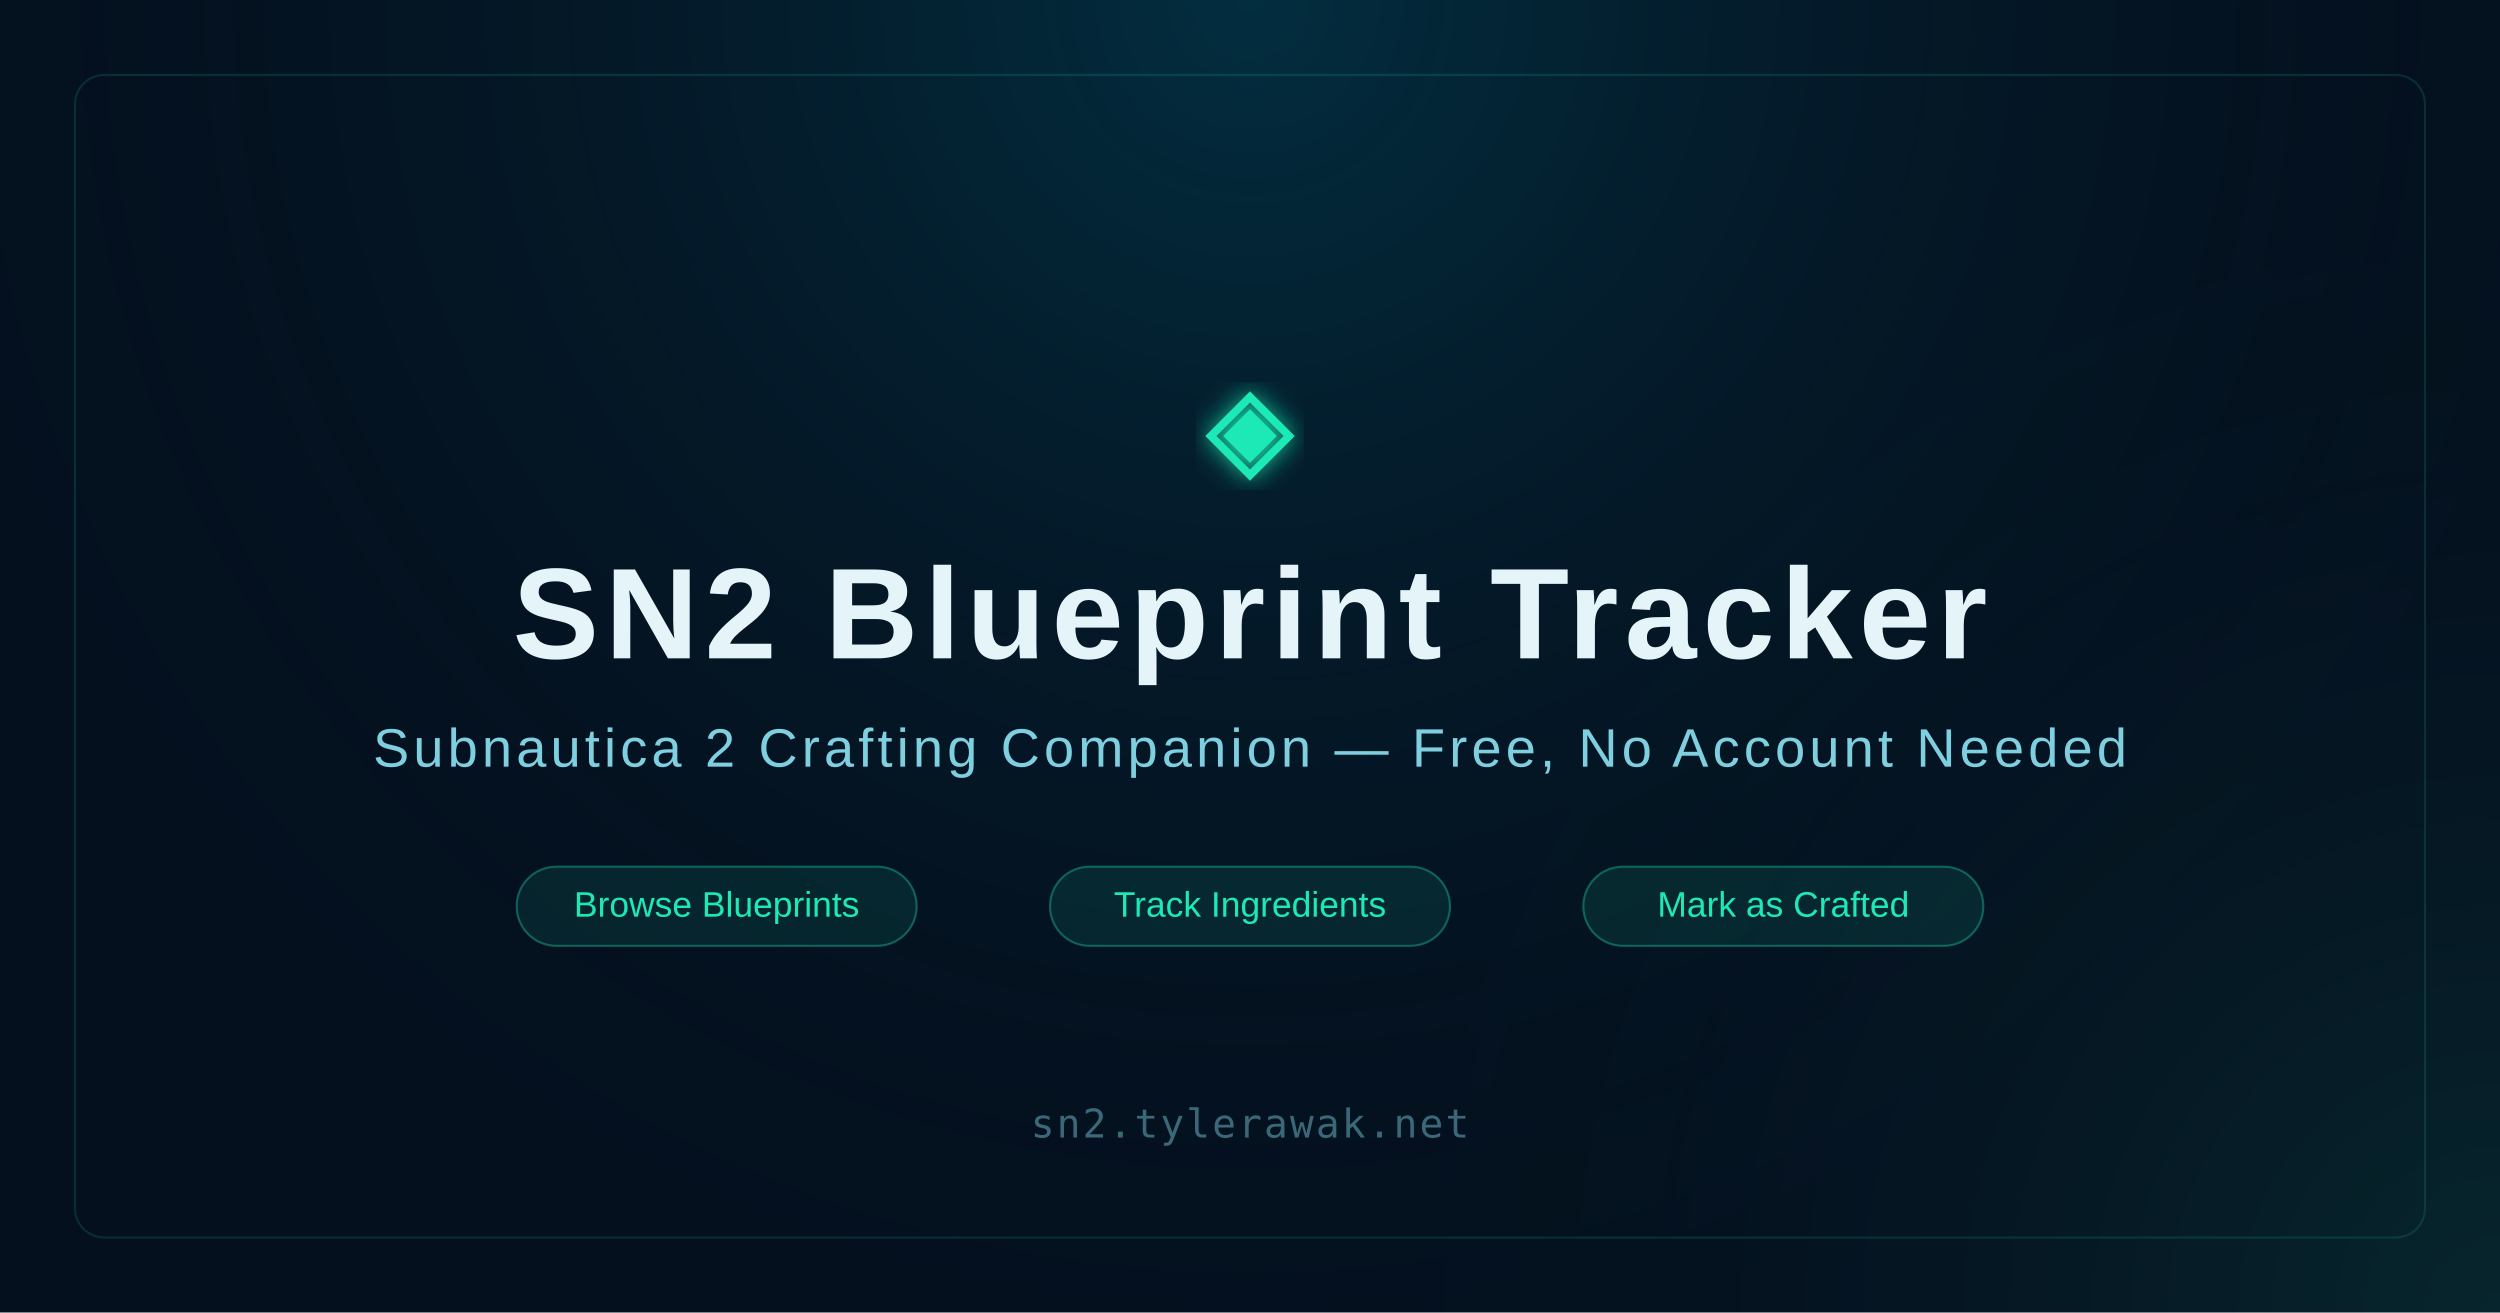
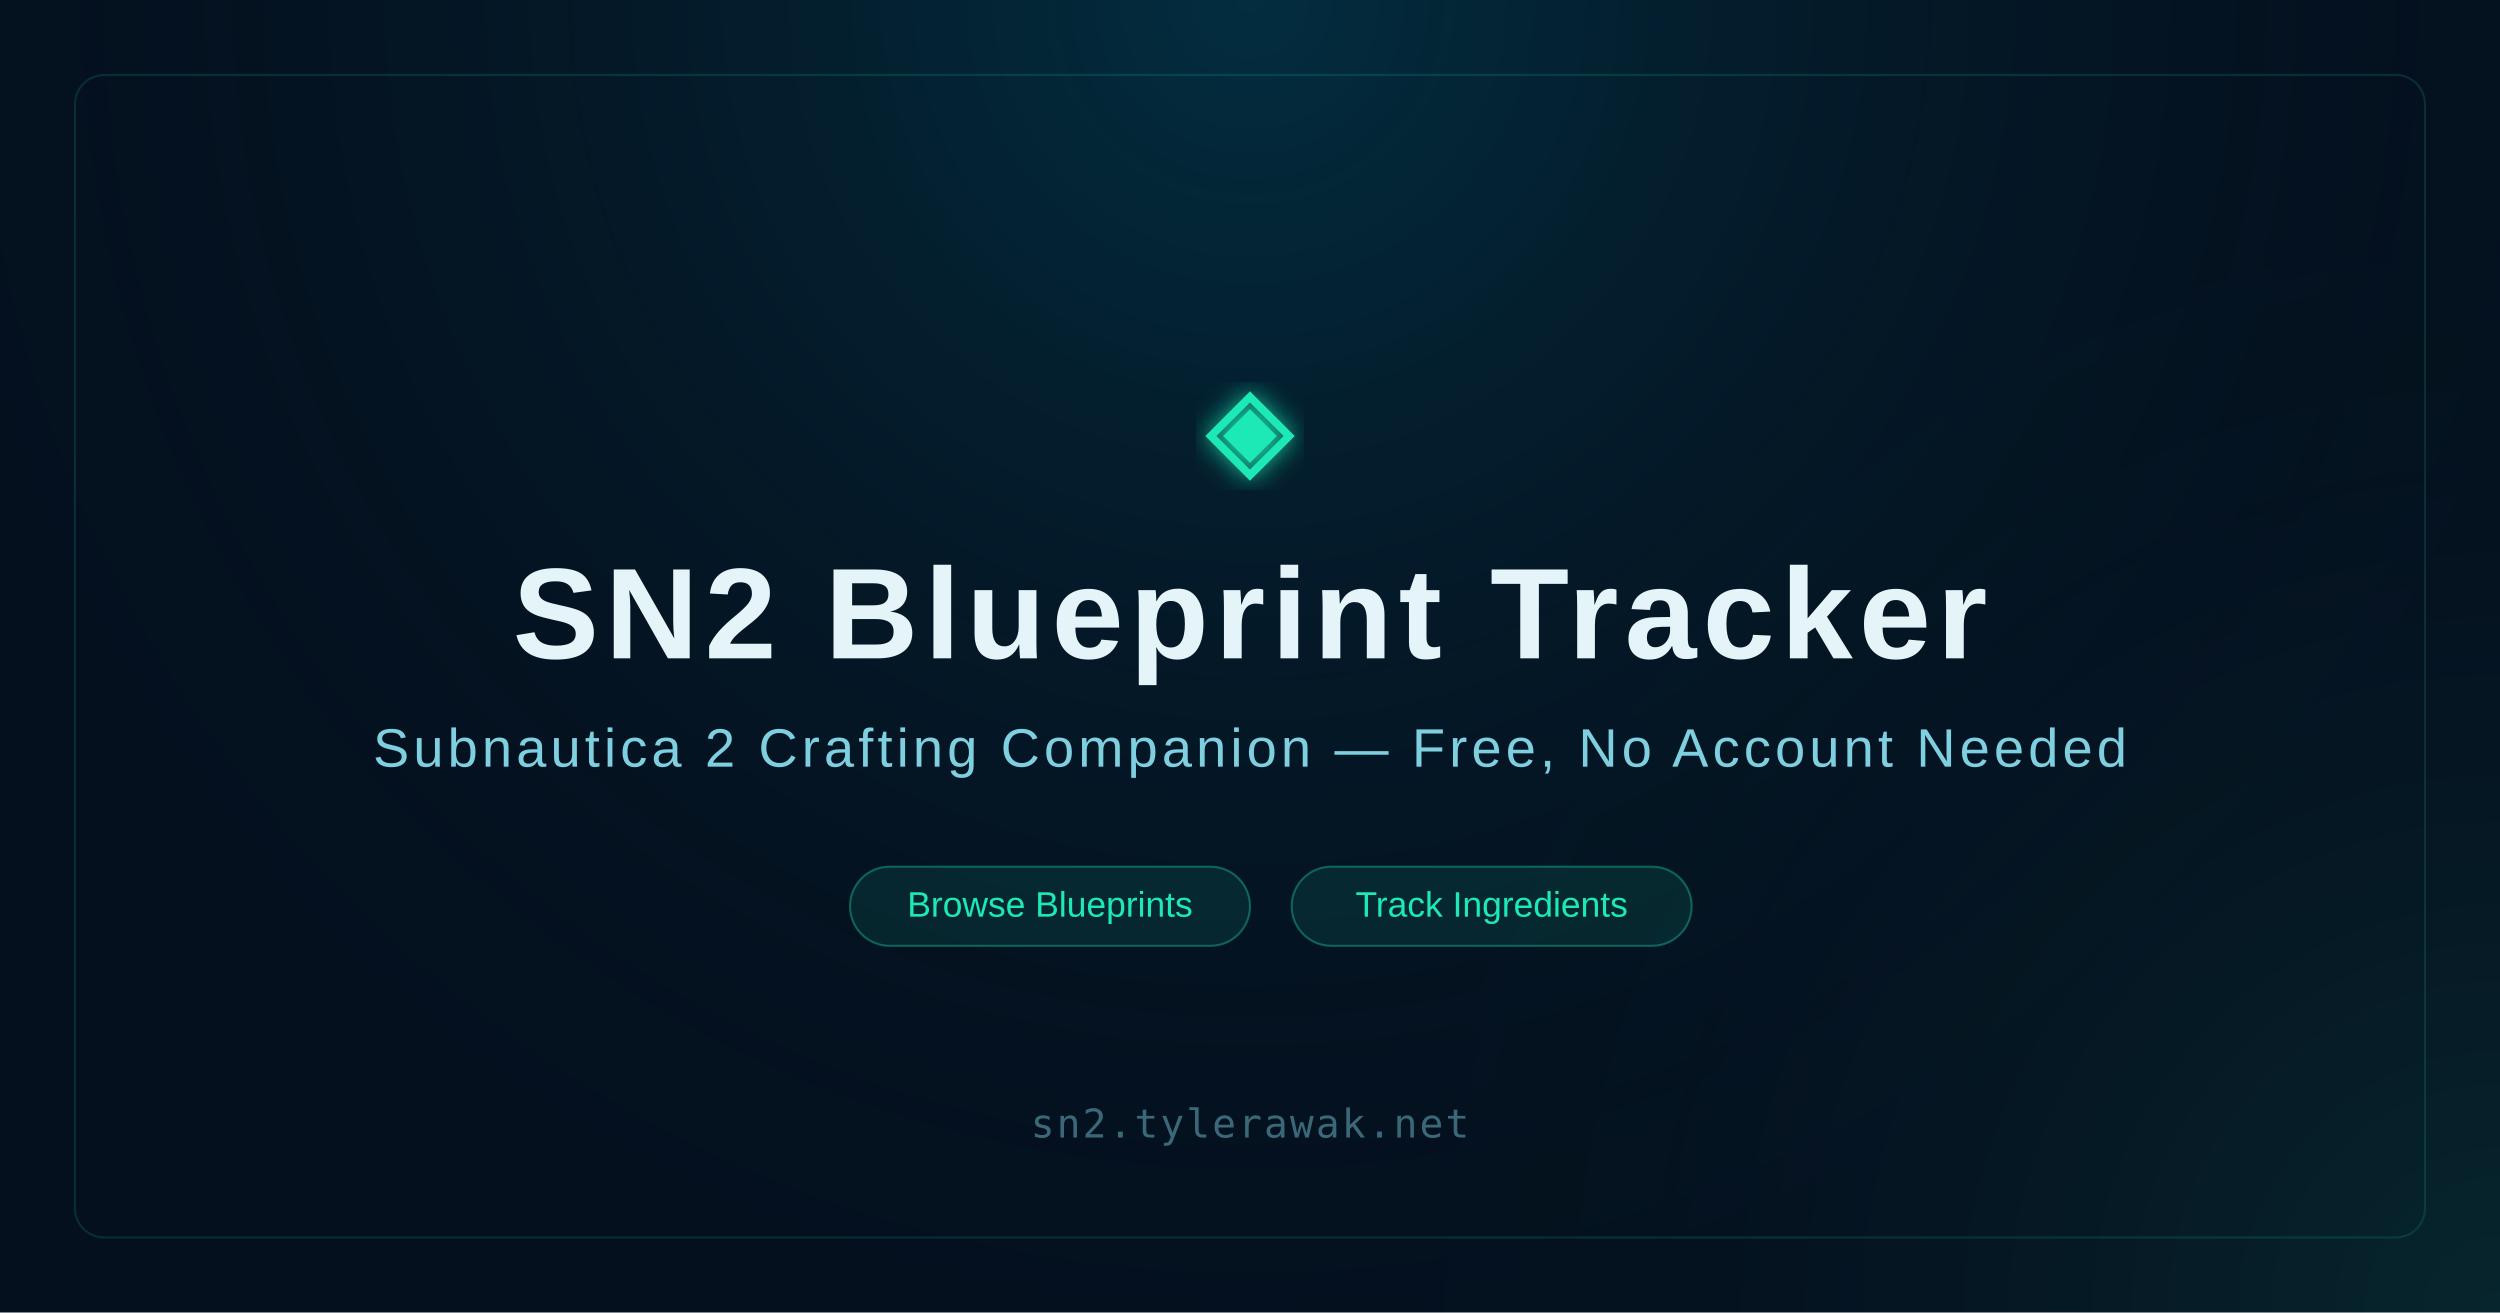
<svg xmlns="http://www.w3.org/2000/svg" width="1200" height="630" viewBox="0 0 1200 630">
  <defs>
    <radialGradient id="g1" cx="50%" cy="0%" r="70%" gradientUnits="userSpaceOnUse">
      <stop offset="0%" stop-color="#00b8d9" stop-opacity="0.18" />
      <stop offset="100%" stop-color="#04101e" stop-opacity="0" />
    </radialGradient>
    <radialGradient id="g2" cx="100%" cy="100%" r="60%" gradientUnits="userSpaceOnUse">
      <stop offset="0%" stop-color="#1de9b6" stop-opacity="0.10" />
      <stop offset="100%" stop-color="#04101e" stop-opacity="0" />
    </radialGradient>
    <filter id="glow">
      <feGaussianBlur stdDeviation="6" result="blur" />
      <feMerge>
        <feMergeNode in="blur" />
        <feMergeNode in="SourceGraphic" />
      </feMerge>
    </filter>
  </defs>
  <rect width="1200" height="630" fill="#04101e" />
  <rect width="1200" height="630" fill="url(#g1)" />
  <rect width="1200" height="630" fill="url(#g2)" />
  <rect x="36" y="36" width="1128" height="558" rx="14" fill="none" stroke="#1de9b6" stroke-opacity="0.14" stroke-width="1" />
  <text x="600" y="228" font-family="monospace" font-size="72" fill="#1de9b6" text-anchor="middle" filter="url(#glow)">◈</text>
  <text x="600" y="316" font-family="Arial, sans-serif" font-size="62" font-weight="700" fill="#e4f4f8" text-anchor="middle" letter-spacing="3">SN2 Blueprint Tracker</text>
  <text x="600" y="368" font-family="Arial, sans-serif" font-size="26" fill="#7ecfdf" text-anchor="middle" letter-spacing="2">Subnautica 2 Crafting Companion — Free, No Account Needed</text>
-   <rect x="248" y="416" width="192" height="38" rx="19" fill="#1de9b619" stroke="#1de9b6" stroke-opacity="0.35" stroke-width="1" />
-   <text x="344" y="440" font-family="Arial, sans-serif" font-size="17" fill="#1de9b6" text-anchor="middle">Browse Blueprints</text>
-   <rect x="504" y="416" width="192" height="38" rx="19" fill="#1de9b619" stroke="#1de9b6" stroke-opacity="0.35" stroke-width="1" />
-   <text x="600" y="440" font-family="Arial, sans-serif" font-size="17" fill="#1de9b6" text-anchor="middle">Track Ingredients</text>
-   <rect x="760" y="416" width="192" height="38" rx="19" fill="#1de9b619" stroke="#1de9b6" stroke-opacity="0.35" stroke-width="1" />
-   <text x="856" y="440" font-family="Arial, sans-serif" font-size="17" fill="#1de9b6" text-anchor="middle">Mark as Crafted</text>
+   <rect x="408" y="416" width="192" height="38" rx="19" fill="#1de9b619" stroke="#1de9b6" stroke-opacity="0.35" stroke-width="1" />
+   <text x="504" y="440" font-family="Arial, sans-serif" font-size="17" fill="#1de9b6" text-anchor="middle">Browse Blueprints</text>
+   <rect x="620" y="416" width="192" height="38" rx="19" fill="#1de9b619" stroke="#1de9b6" stroke-opacity="0.35" stroke-width="1" />
+   <text x="716" y="440" font-family="Arial, sans-serif" font-size="17" fill="#1de9b6" text-anchor="middle">Track Ingredients</text>
  <text x="600" y="546" font-family="monospace" font-size="19" fill="#3a6878" text-anchor="middle" letter-spacing="1">sn2.tylerawak.net</text>
</svg>
